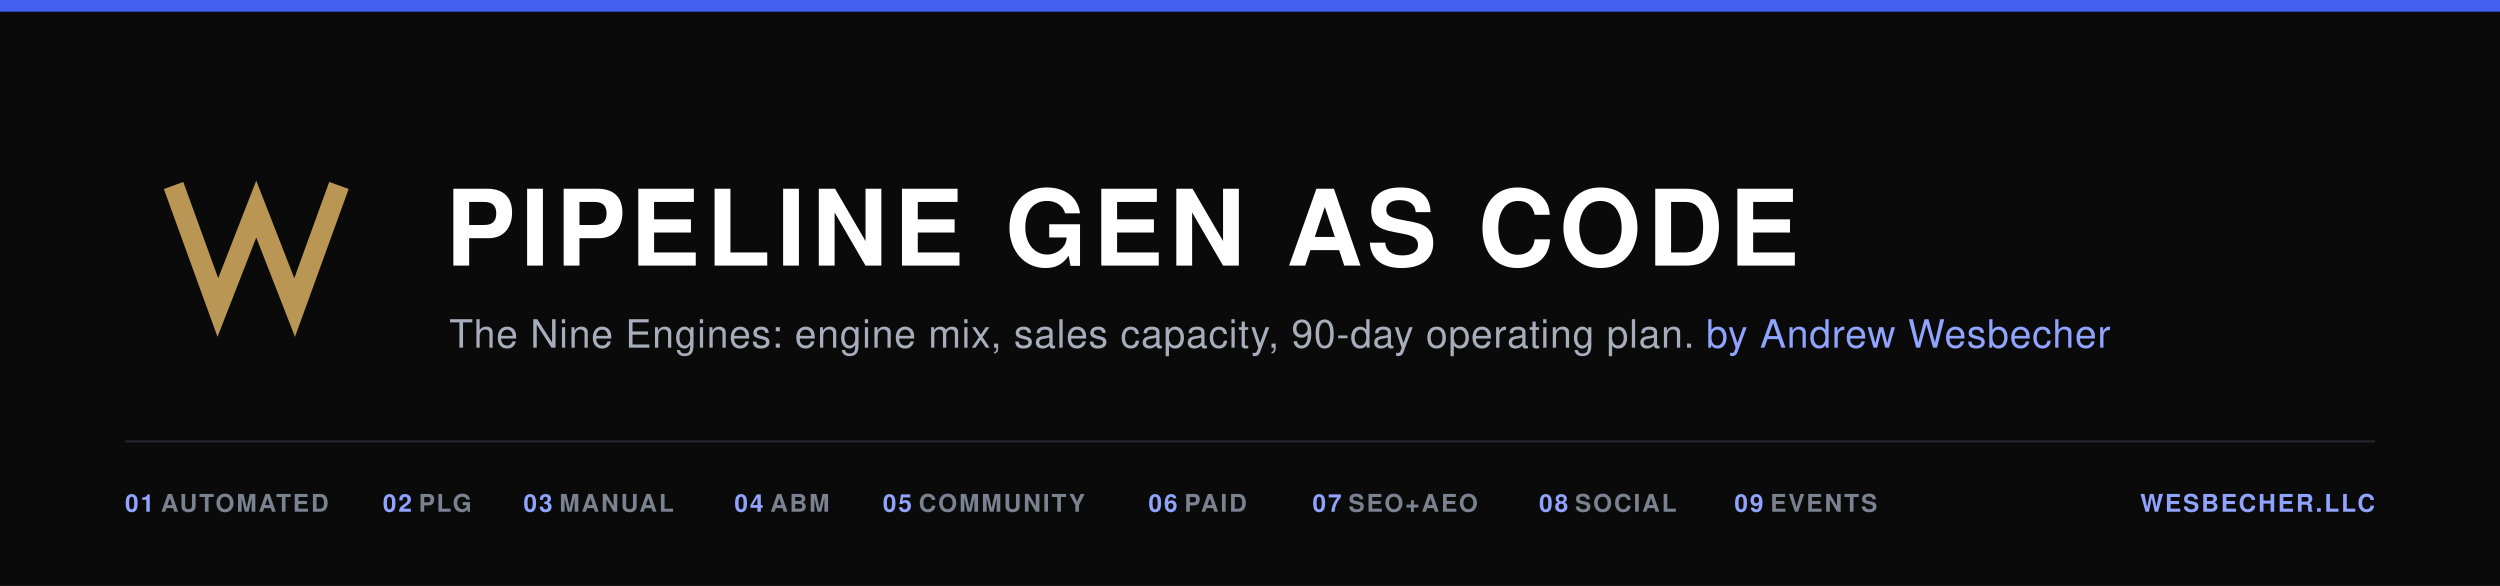
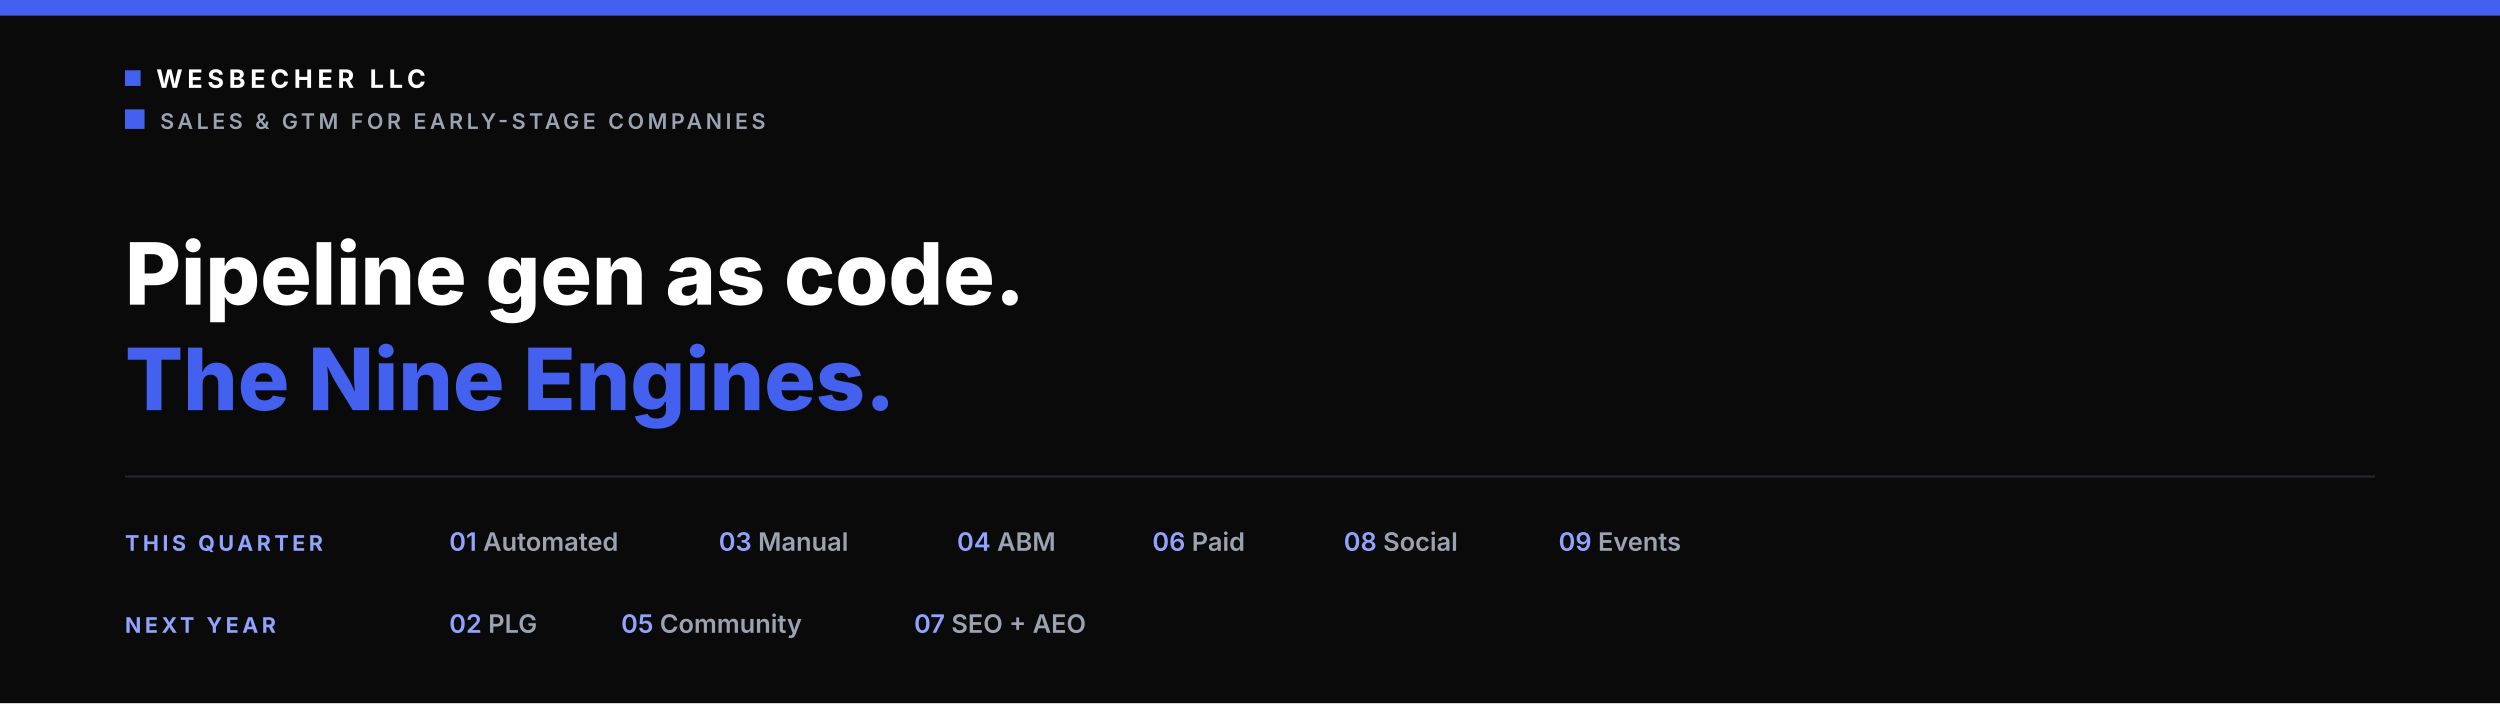
- <svg xmlns="http://www.w3.org/2000/svg" viewBox="0 0 1280 300" width="1280" height="300" role="img" aria-label="Pipeline gen as code: The Nine Engines playbook by Andrew Wesbecher">
-   <rect width="1280" height="300" fill="#0A0A0A" />
-   <rect width="1280" height="6" fill="#4361EE" />
-   <g transform="translate(64,58) scale(1.05)">
-     <path d="M 23.68 35.20 L 45.28 94.72 L 64.00 46.72 L 82.72 94.72 L 104.32 35.20" fill="none" stroke-width="10.08" stroke-linejoin="miter" stroke-linecap="butt" stroke-miterlimit="6" stroke="#B99653" />
-   </g>
-   <text x="228" y="136" font-family="Helvetica Neue, Helvetica, Arial, sans-serif" font-size="54" font-weight="700" letter-spacing="3" fill="#FFFFFF">PIPELINE GEN AS CODE</text>
-   <text x="230" y="178" font-family="Helvetica Neue, Helvetica, Arial, sans-serif" font-size="20" font-weight="400" letter-spacing="0.4" fill="#A7ADBB">The Nine Engines: engine mix, sales capacity, 90-day operating plan. <tspan fill="#8FA3FF">by Andrew Wesbecher</tspan>
-   </text>
-   <line x1="64" y1="226" x2="1216" y2="226" stroke="#232833" stroke-width="1" />
-   <g font-family="Helvetica Neue, Helvetica, Arial, sans-serif" font-size="12.5" font-weight="600" letter-spacing="1">
-     <text x="64" y="262">
+ <svg xmlns="http://www.w3.org/2000/svg" viewBox="0 0 1280 360" width="1280" height="360" role="img" aria-label="Pipeline gen as code. The Nine Engines. This quarter: Automated, Manual, ABM, Paid, Social, Events. Next year: PLG, Community, SEO + AEO.">
+   <rect width="1280" height="360" fill="#0A0A0A" />
+   <rect width="1280" height="8" fill="#4361EE" />
+   <rect x="64" y="36" width="8" height="8" fill="#4361EE" />
+   <text x="80" y="45" font-family="system-ui, -apple-system, Segoe UI, sans-serif" font-size="13" font-weight="700" letter-spacing="2.4" fill="#FFFFFF">WESBECHER LLC</text>
+   <rect x="64" y="56" width="10" height="10" fill="#4361EE" />
+   <text x="82" y="66" font-family="system-ui, -apple-system, Segoe UI, sans-serif" font-size="11" font-weight="600" letter-spacing="1.8" fill="#9AA3B2">SALES &amp; GTM FOR EARLY-STAGE COMPANIES</text>
+   <text x="64" y="156" font-family="system-ui, -apple-system, Segoe UI, sans-serif" font-size="44" font-weight="800" fill="#FFFFFF">Pipeline gen as code.</text>
+   <text x="64" y="210" font-family="system-ui, -apple-system, Segoe UI, sans-serif" font-size="44" font-weight="800" fill="#4361EE">The Nine Engines.</text>
+   <line x1="64" y1="244" x2="1216" y2="244" stroke="#232833" stroke-width="1" />
+   <g font-family="system-ui, -apple-system, Segoe UI, sans-serif" font-size="13" font-weight="600">
+     <text x="64" y="282" font-size="11" font-weight="700" letter-spacing="1.8" fill="#8FA3FF">THIS QUARTER</text>
+     <text x="230" y="282">
      <tspan fill="#8FA3FF">01</tspan>
-       <tspan fill="#7A8290">AUTOMATED</tspan>
+       <tspan fill="#9AA3B2">Automated</tspan>
    </text>
-     <text x="196" y="262">
+     <text x="368" y="282">
+       <tspan fill="#8FA3FF">03</tspan>
+       <tspan fill="#9AA3B2">Manual</tspan>
+     </text>
+     <text x="490" y="282">
+       <tspan fill="#8FA3FF">04</tspan>
+       <tspan fill="#9AA3B2">ABM</tspan>
+     </text>
+     <text x="590" y="282">
+       <tspan fill="#8FA3FF">06</tspan>
+       <tspan fill="#9AA3B2">Paid</tspan>
+     </text>
+     <text x="688" y="282">
+       <tspan fill="#8FA3FF">08</tspan>
+       <tspan fill="#9AA3B2">Social</tspan>
+     </text>
+     <text x="798" y="282">
+       <tspan fill="#8FA3FF">09</tspan>
+       <tspan fill="#9AA3B2">Events</tspan>
+     </text>
+     <text x="64" y="324" font-size="11" font-weight="700" letter-spacing="1.8" fill="#8FA3FF">NEXT YEAR</text>
+     <text x="230" y="324">
      <tspan fill="#8FA3FF">02</tspan>
-       <tspan fill="#7A8290">PLG</tspan>
+       <tspan fill="#9AA3B2">PLG</tspan>
    </text>
-     <text x="268" y="262">
-       <tspan fill="#8FA3FF">03</tspan>
-       <tspan fill="#7A8290">MANUAL</tspan>
+     <text x="318" y="324">
+       <tspan fill="#8FA3FF">05</tspan>
+       <tspan fill="#9AA3B2">Community</tspan>
    </text>
-     <text x="376" y="262">
-       <tspan fill="#8FA3FF">04</tspan>
-       <tspan fill="#7A8290">ABM</tspan>
+     <text x="468" y="324">
+       <tspan fill="#8FA3FF">07</tspan>
+       <tspan fill="#9AA3B2">SEO + AEO</tspan>
    </text>
-     <text x="452" y="262">
-       <tspan fill="#8FA3FF">05</tspan>
-       <tspan fill="#7A8290">COMMUNITY</tspan>
-     </text>
-     <text x="588" y="262">
-       <tspan fill="#8FA3FF">06</tspan>
-       <tspan fill="#7A8290">PAID</tspan>
-     </text>
-     <text x="672" y="262">
-       <tspan fill="#8FA3FF">07</tspan>
-       <tspan fill="#7A8290">SEO+AEO</tspan>
-     </text>
-     <text x="788" y="262">
-       <tspan fill="#8FA3FF">08</tspan>
-       <tspan fill="#7A8290">SOCIAL</tspan>
-     </text>
-     <text x="888" y="262">
-       <tspan fill="#8FA3FF">09</tspan>
-       <tspan fill="#7A8290">EVENTS</tspan>
-     </text>
-     <text x="1216" y="262" text-anchor="end" fill="#8FA3FF">WESBECHER.LLC</text>
  </g>
</svg>
